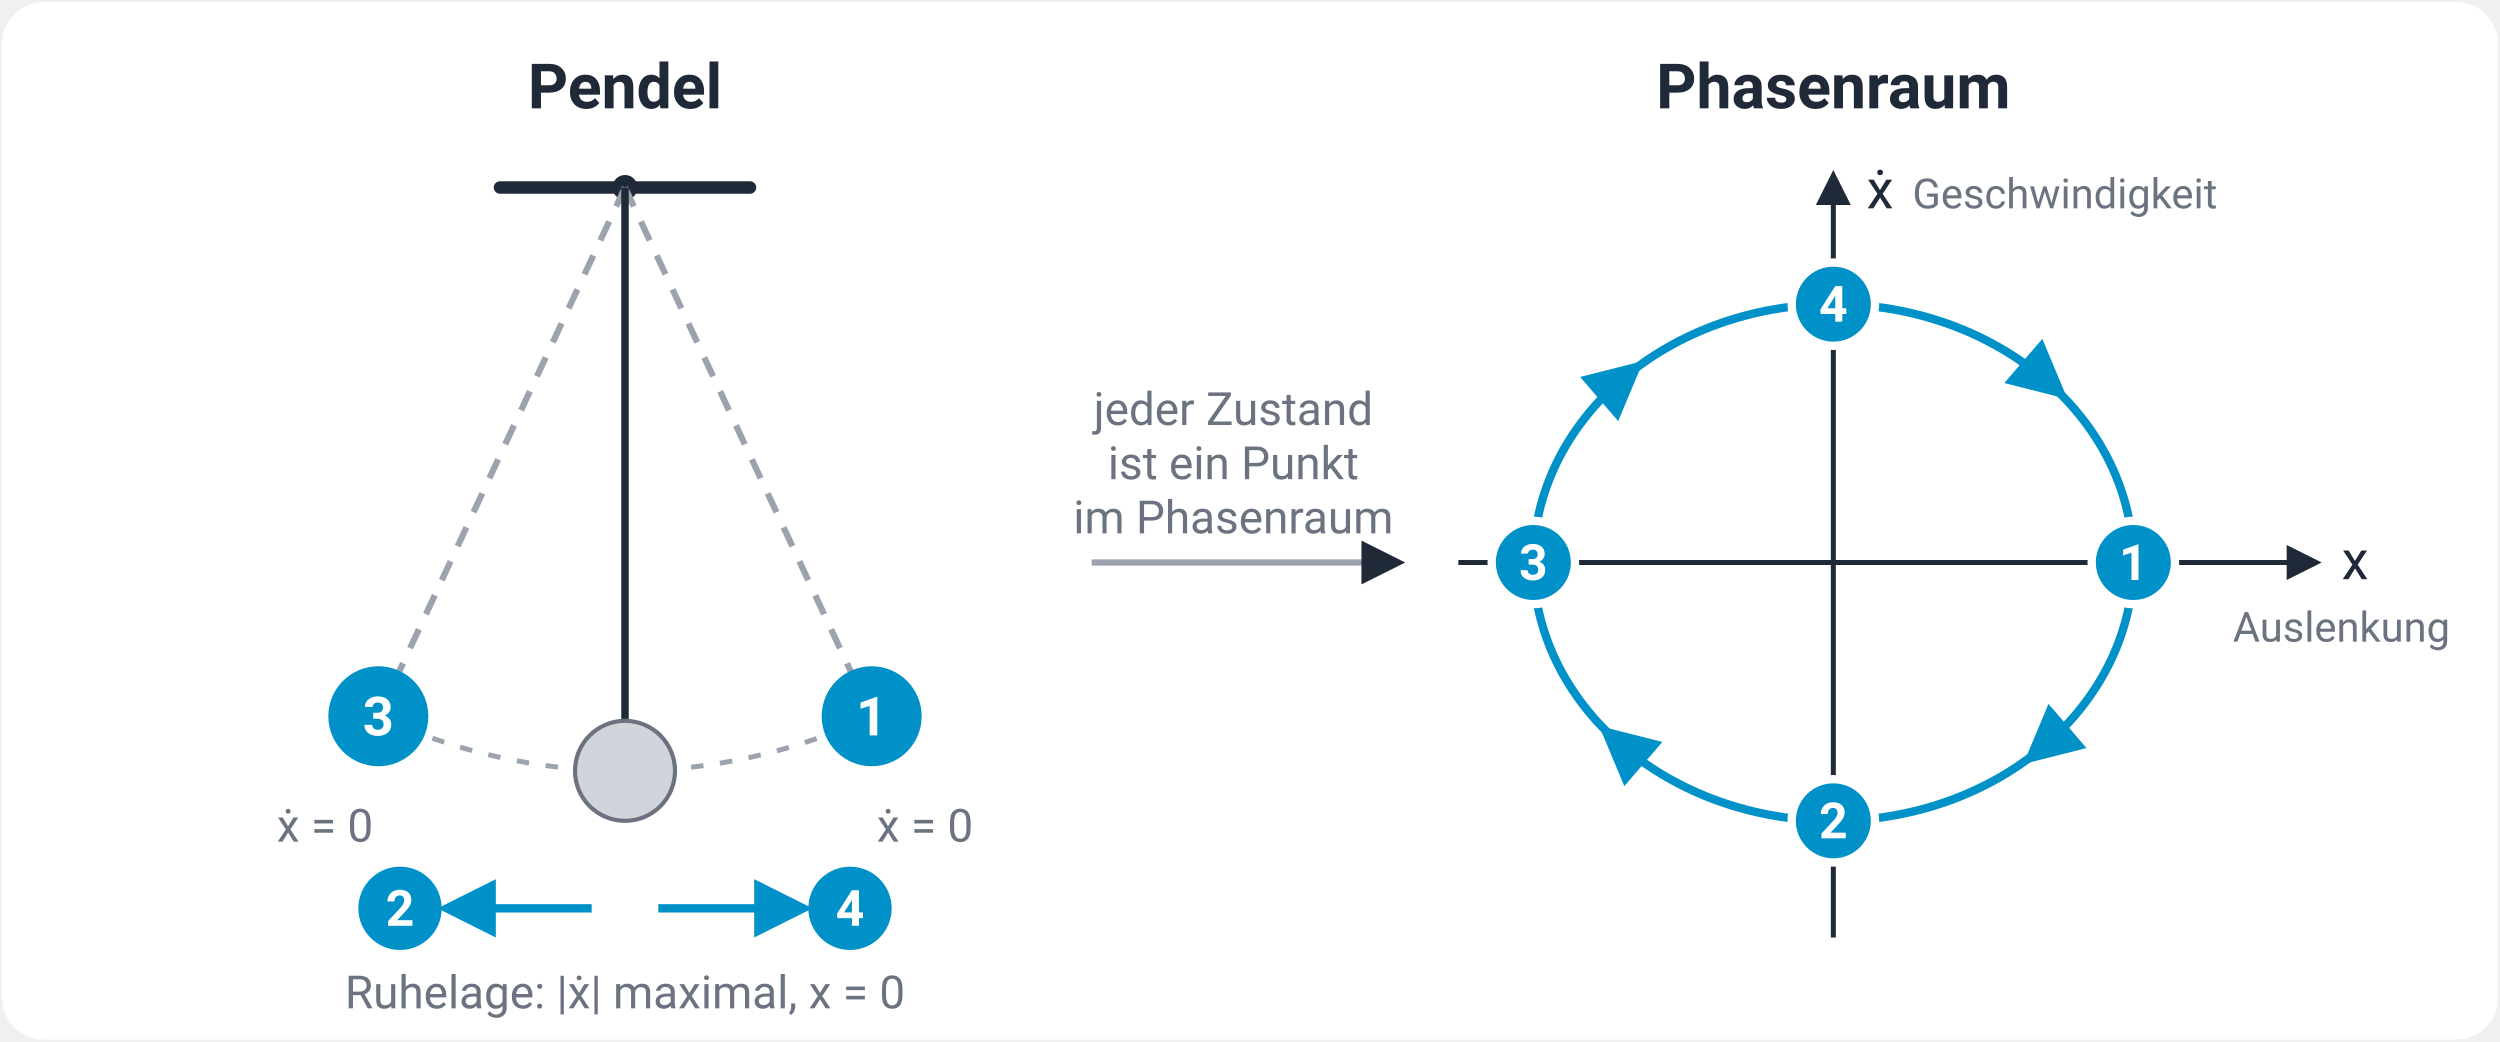
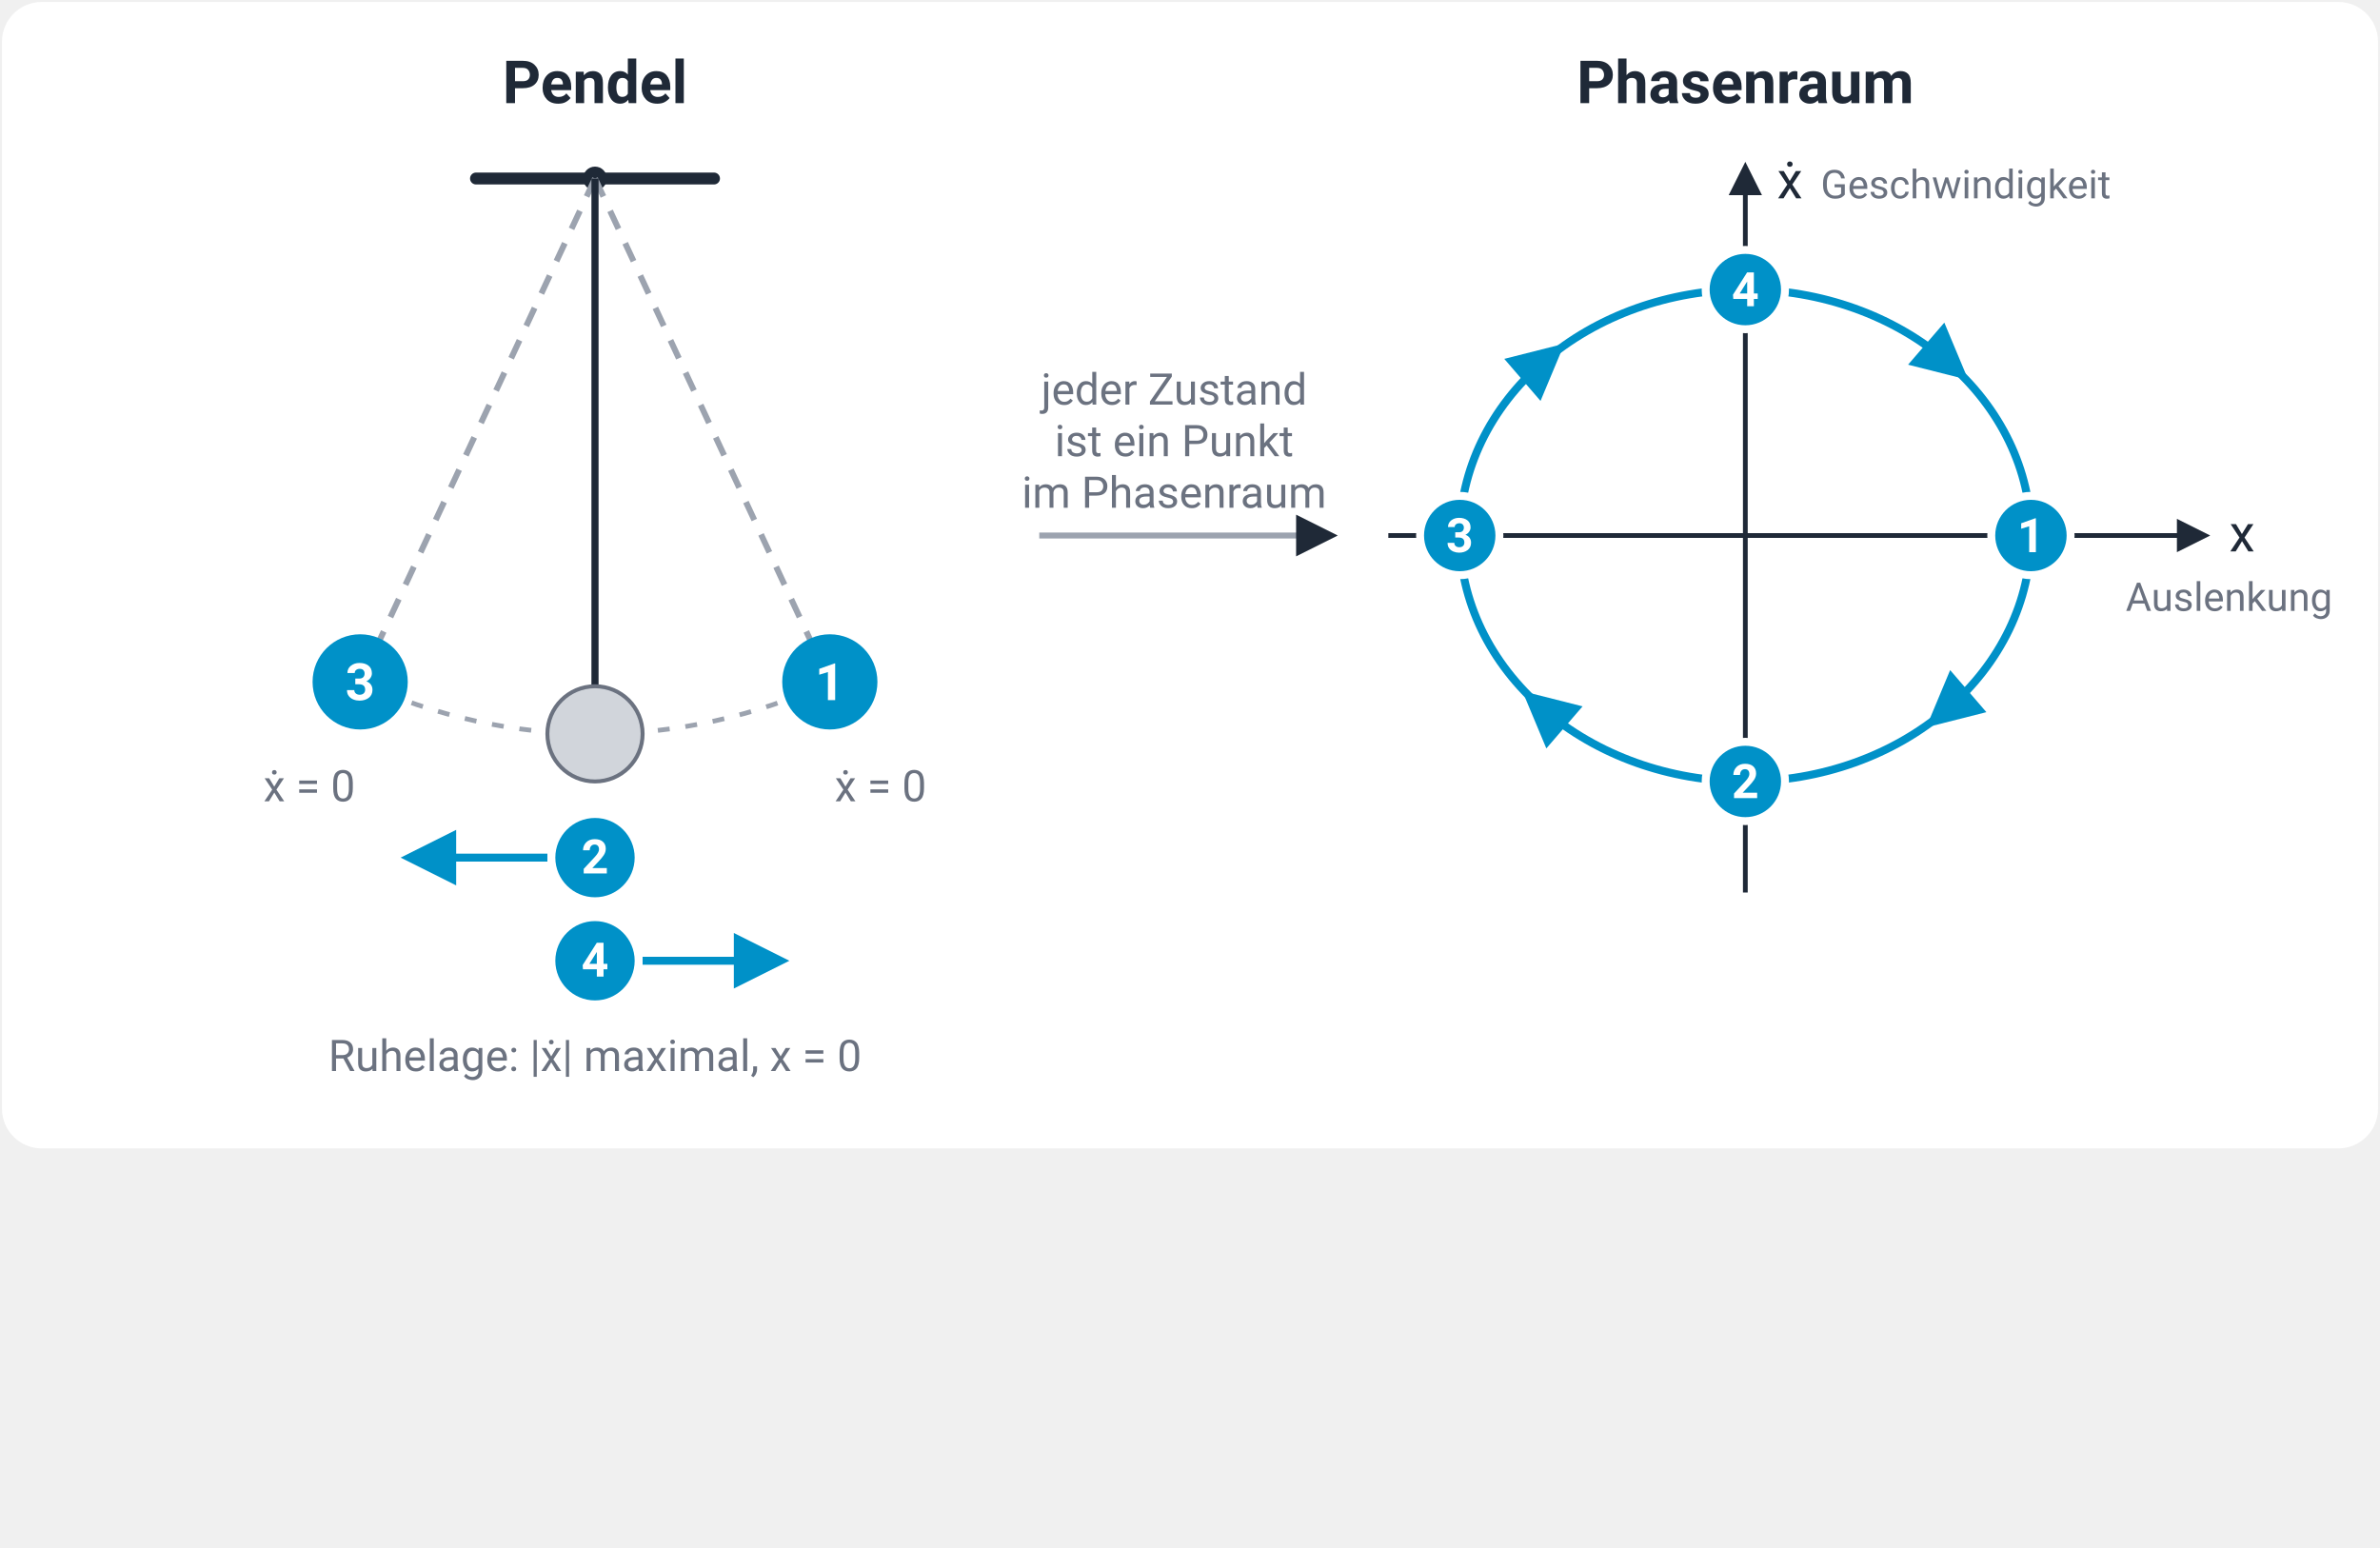
- <svg xmlns="http://www.w3.org/2000/svg" version="1.1" width="600" height="250" viewBox="0 0 600 250">
+ <svg xmlns="http://www.w3.org/2000/svg" version="1.1" width="600" height="390" viewBox="0 0 600 390">
  <defs>
    <marker id="arrow" viewBox="0 0 10 10" refX="5" refY="5" orient="auto" markerWidth="7" markerHeight="7">
      <path d="M0,0 L10,5 L0,10 z" fill="#1f2937" />
    </marker>
    <marker id="arrow-accent" viewBox="0 0 10 10" refX="5" refY="5" orient="auto" markerWidth="7" markerHeight="7">
      <path d="M0,0 L10,5 L0,10 z" fill="rgb(0, 145, 200)" />
    </marker>
  </defs>
-   <rect x="0.5" y="0.5" width="599" height="249" rx="10" fill="#ffffff" />
+   <rect x="0.5" y="0.5" width="599" height="289" rx="10" fill="#ffffff" />
  <g font-family="system-ui, -apple-system, 'Segoe UI', Roboto, Arial, sans-serif" fill="#1f2937">
    <g font-size="15" font-weight="600" text-anchor="middle">
      <text x="150" y="26">Pendel</text>
      <text x="440" y="26">Phasenraum</text>
    </g>
    <path d="M120,45 H180" stroke="#1f2937" stroke-width="3" stroke-linecap="round" />
    <circle cx="150" cy="45" r="3" fill="#1f2937" />
    <path d="M90.8,171.9 A140,140 0 0,0 209.2,171.9" fill="none" stroke="#9ca3af" stroke-width="1.2" stroke-dasharray="3,4" />
    <g stroke="#9ca3af" stroke-width="1.5" stroke-dasharray="5,4">
      <path d="M150,45 L209.2,171.9" />
      <path d="M150,45 L90.8,171.9" />
    </g>
    <path d="M150,45 V173" stroke="#1f2937" stroke-width="1.8" />
    <circle cx="209.2" cy="171.9" r="12" fill="rgb(0, 145, 200)" />
    <circle cx="90.8" cy="171.9" r="12" fill="rgb(0, 145, 200)" />
    <circle cx="150" cy="185" r="12" fill="#d1d5db" stroke="#6b7280" />
    <g font-size="13" font-weight="700" fill="#ffffff" text-anchor="middle">
      <text x="209.2" y="176.5">1</text>
      <text x="90.8" y="176.5">3</text>
    </g>
    <g font-size="11" fill="#6b7280" text-anchor="middle">
      <text x="222" y="202">ẋ = 0</text>
      <text x="78" y="202">ẋ = 0</text>
    </g>
-     <path d="M142,218 H112" stroke="rgb(0, 145, 200)" stroke-width="2" marker-end="url(#arrow-accent)" />
-     <path d="M158,218 H188" stroke="rgb(0, 145, 200)" stroke-width="2" marker-end="url(#arrow-accent)" />
-     <circle cx="96" cy="218" r="10" fill="rgb(0, 145, 200)" />
-     <circle cx="204" cy="218" r="10" fill="rgb(0, 145, 200)" />
+     <path d="M138,216.2 H108" stroke="rgb(0, 145, 200)" stroke-width="2" marker-end="url(#arrow-accent)" />
+     <path d="M162,242.2 H192" stroke="rgb(0, 145, 200)" stroke-width="2" marker-end="url(#arrow-accent)" />
+     <circle cx="150" cy="216.2" r="10" fill="rgb(0, 145, 200)" />
+     <circle cx="150" cy="242.2" r="10" fill="rgb(0, 145, 200)" />
    <g font-size="12" font-weight="700" fill="#ffffff" text-anchor="middle">
-       <text x="96" y="222.2">2</text>
-       <text x="204" y="222.2">4</text>
+       <text x="150" y="220.2">2</text>
+       <text x="150" y="246.2">4</text>
    </g>
-     <text x="150" y="242" font-size="11" fill="#6b7280" text-anchor="middle">Ruhelage: |ẋ| maximal, x = 0</text>
+     <text x="150" y="270" font-size="11" fill="#6b7280" text-anchor="middle">Ruhelage: |ẋ| maximal, x = 0</text>
    <path d="M262,135 H332" stroke="#9ca3af" stroke-width="1.5" marker-end="url(#arrow)" />
    <g font-size="11" fill="#6b7280" text-anchor="middle">
      <text x="296" y="102">jeder Zustand</text>
      <text x="296" y="115">ist ein Punkt</text>
      <text x="296" y="128">im Phasenraum</text>
    </g>
    <g stroke="#1f2937" stroke-width="1.2" fill="none">
      <path d="M350,135 H553" marker-end="url(#arrow)" />
      <path d="M440,225 V45" marker-end="url(#arrow)" />
    </g>
    <text x="562" y="139" font-size="13">x</text>
    <text x="588" y="154" font-size="10" fill="#6b7280" text-anchor="end">Auslenkung</text>
    <text x="448" y="50" font-size="13">ẋ</text>
    <text x="459" y="50" font-size="10" fill="#6b7280">Geschwindigkeit</text>
    <g fill="none" stroke="rgb(0, 145, 200)" stroke-width="2" marker-mid="url(#arrow-accent)">
      <path d="M512,135 A72,62 0 0,1 490.9,178.8 A72,62 0 0,1 440,197" />
      <path d="M440,197 A72,62 0 0,1 389.1,178.8 A72,62 0 0,1 368,135" />
      <path d="M368,135 A72,62 0 0,1 389.1,91.2 A72,62 0 0,1 440,73" />
      <path d="M440,73  A72,62 0 0,1 490.9,91.2 A72,62 0 0,1 512,135" />
    </g>
    <g fill="rgb(0, 145, 200)" stroke="#ffffff" stroke-width="2">
      <circle cx="512" cy="135" r="10" />
      <circle cx="440" cy="197" r="10" />
      <circle cx="368" cy="135" r="10" />
      <circle cx="440" cy="73" r="10" />
    </g>
    <g font-size="12" font-weight="700" fill="#ffffff" text-anchor="middle">
      <text x="512" y="139.2">1</text>
      <text x="440" y="201.2">2</text>
      <text x="368" y="139.2">3</text>
      <text x="440" y="77.2">4</text>
    </g>
  </g>
</svg>
